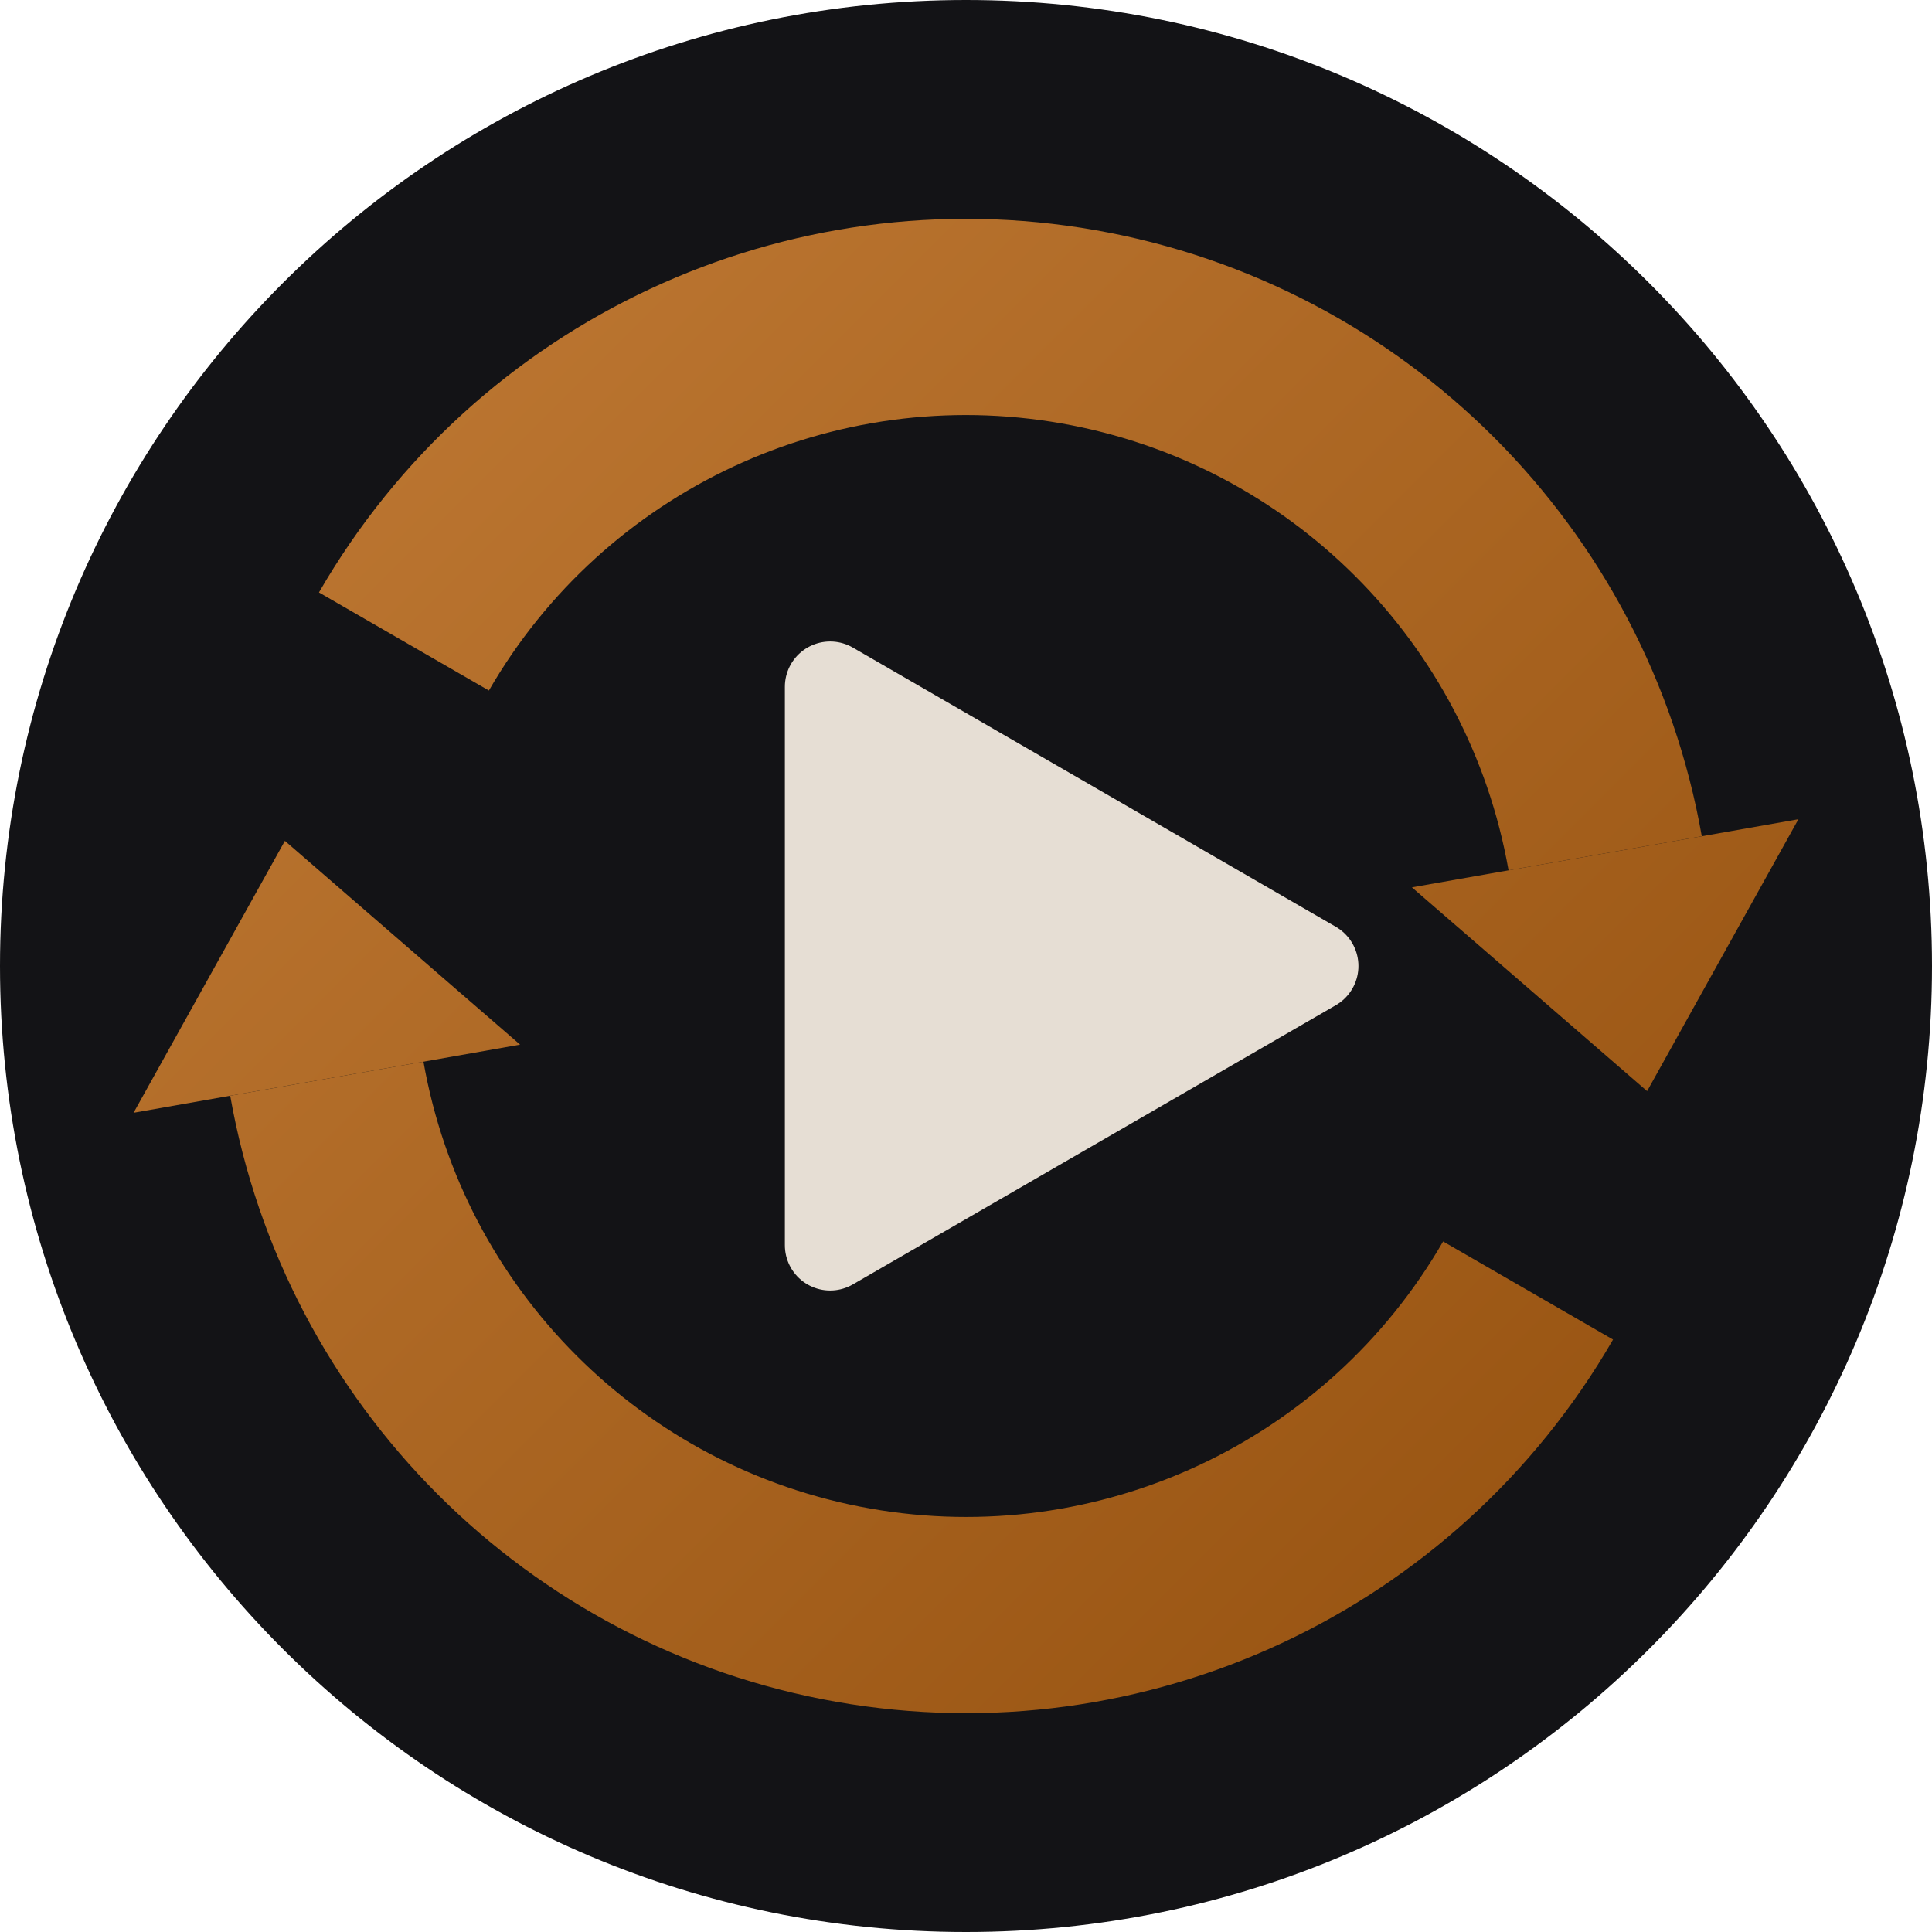
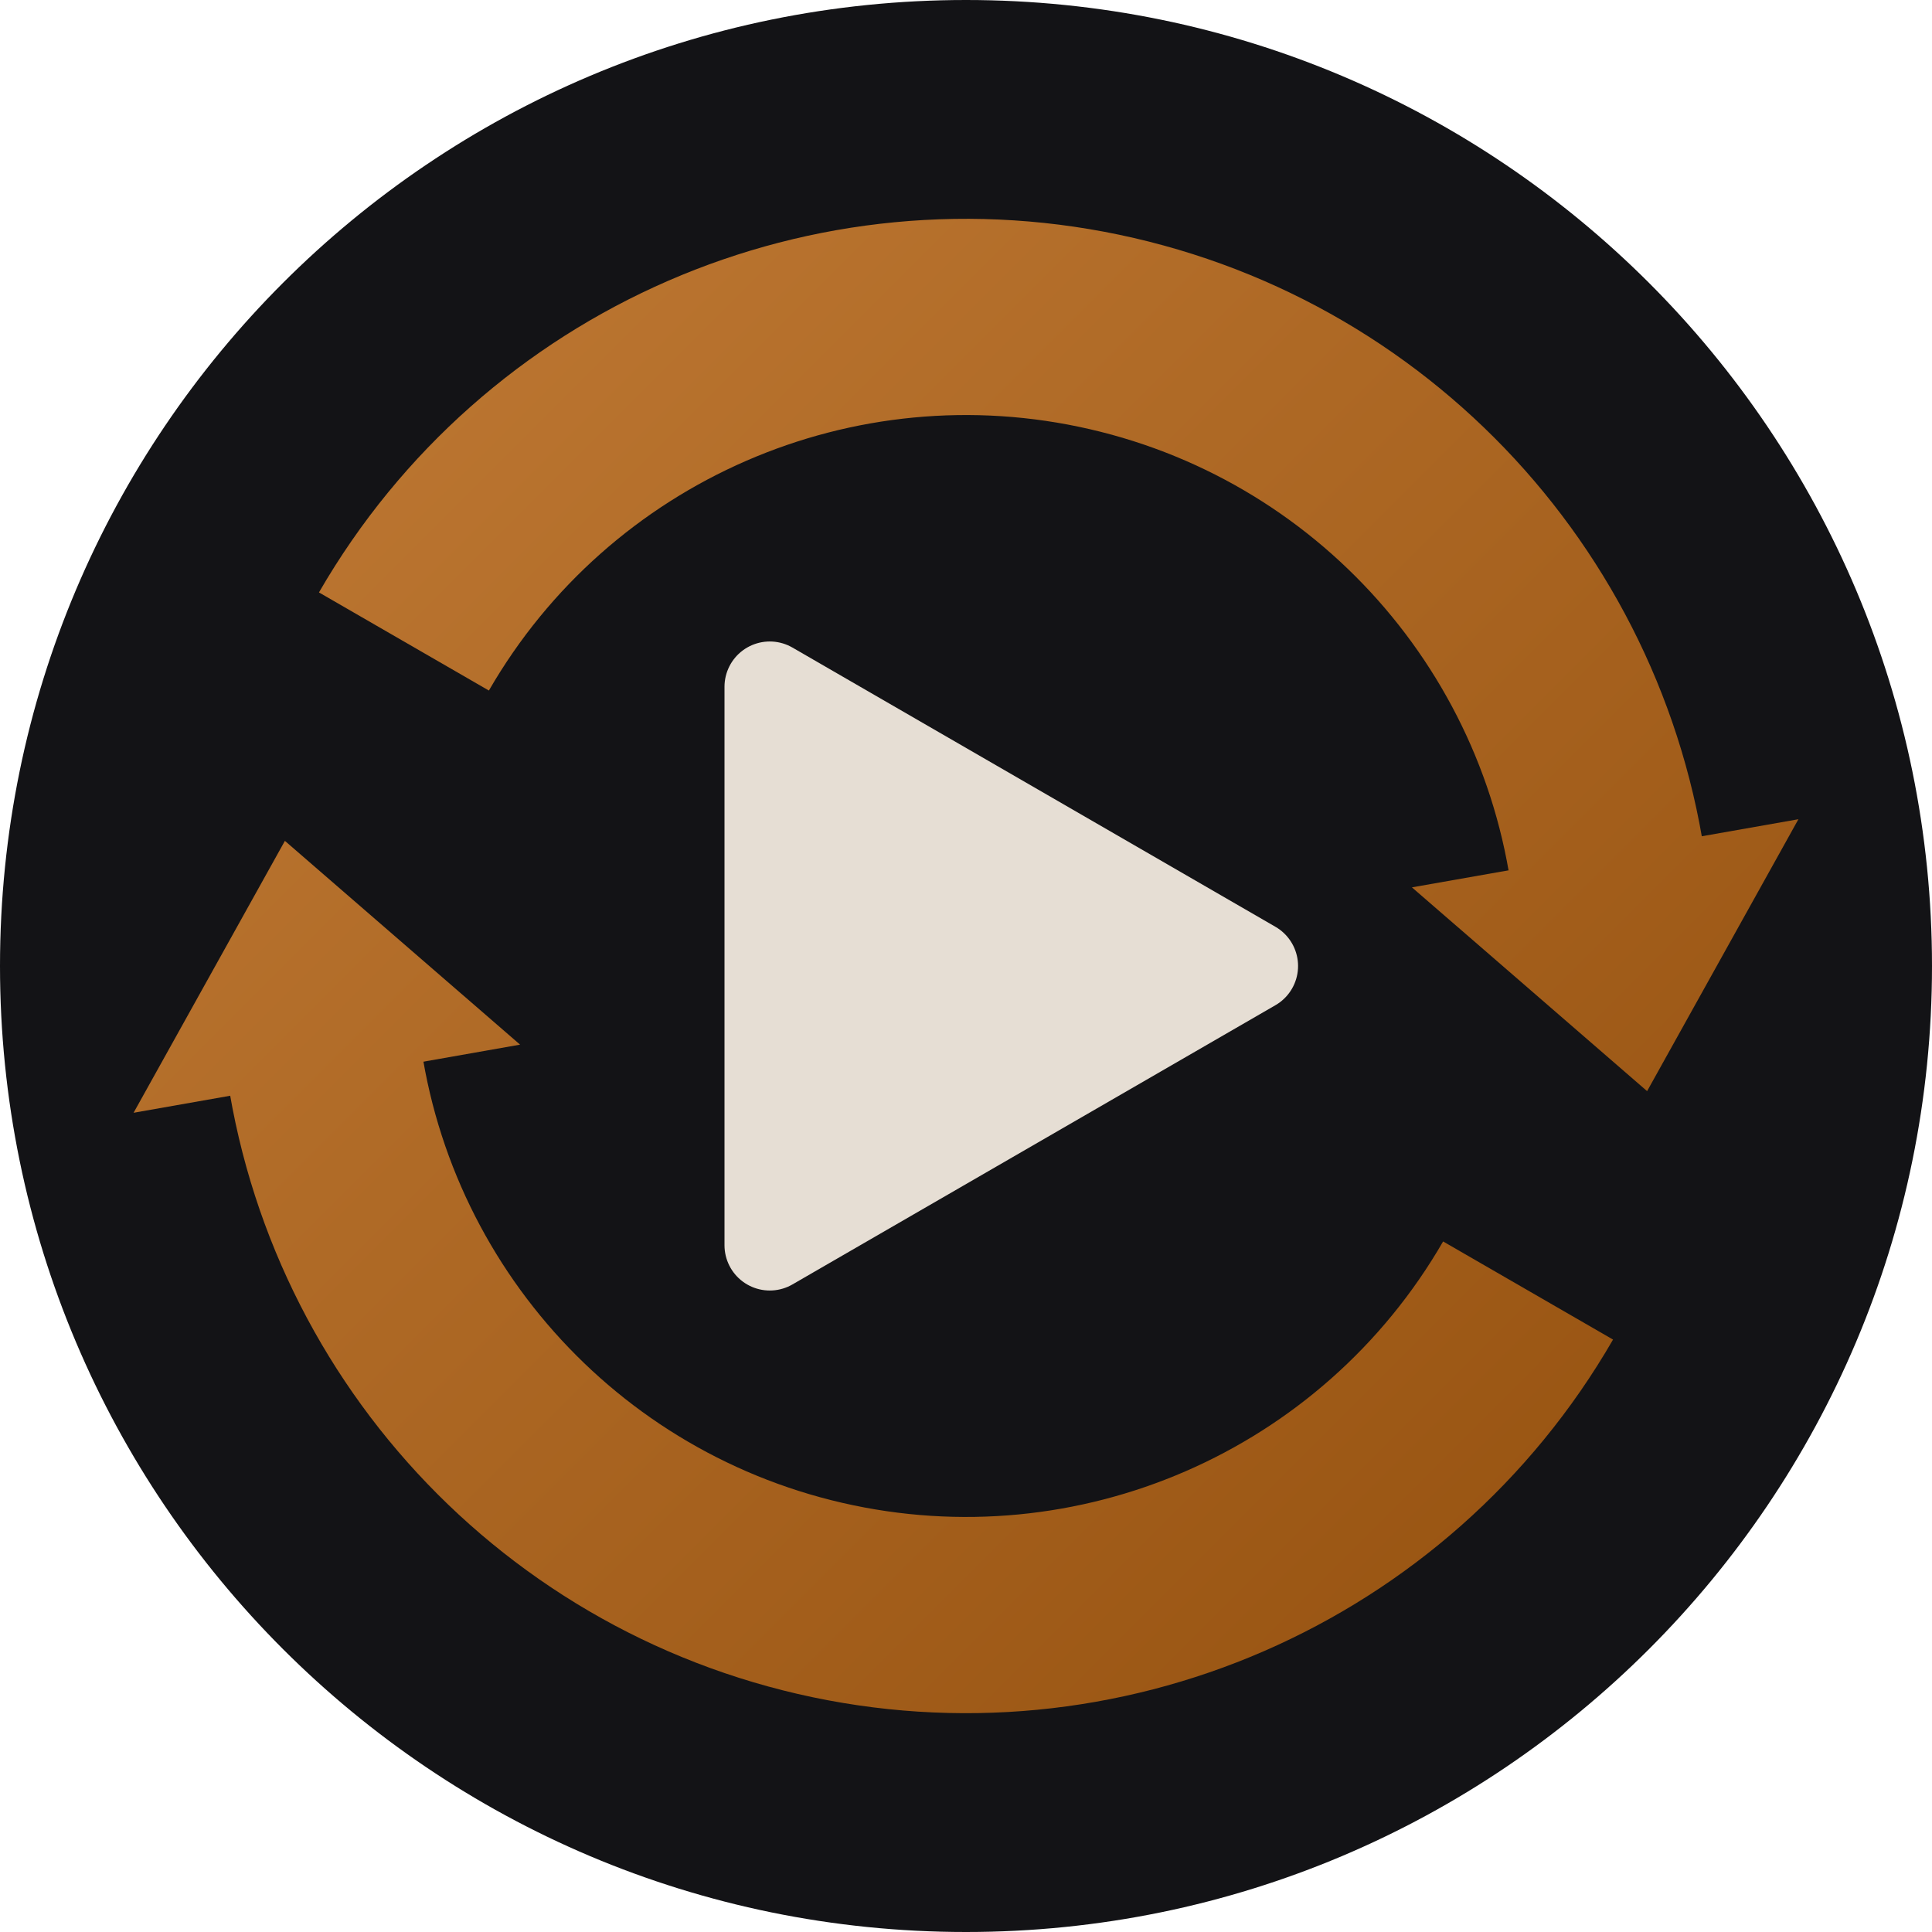
<svg xmlns="http://www.w3.org/2000/svg" viewBox="0 0 128 128" width="128" height="128">
  <defs>
    <linearGradient id="ring" x1="14" y1="14" x2="114" y2="114" gradientUnits="userSpaceOnUse">
      <stop offset="0" stop-color="#c07a35" />
      <stop offset="1" stop-color="#94500e" />
    </linearGradient>
  </defs>
  <circle cx="64" cy="64" r="64" fill="#131316" />
  <g fill="url(#ring)">
-     <path d="M101.239 85.5A43 43 0 0 1 21.653 71.467" fill="none" stroke="url(#ring)" stroke-width="13" stroke-linecap="butt" />
+     <path d="M101.239 85.5A43 43 0 0 1 21.105 67" fill="none" stroke="url(#ring)" stroke-width="13" stroke-linecap="butt" />
    <polygon points="18.875,55.710 8.850,73.724 34.456,69.210" />
-     <path d="M26.761 42.5A43 43 0 0 1 106.347 56.533" fill="none" stroke="url(#ring)" stroke-width="13" stroke-linecap="butt" />
+     <path d="M26.761 42.5A43 43 0 0 1 106.895 61.001" fill="none" stroke="url(#ring)" stroke-width="13" stroke-linecap="butt" />
    <polygon points="109.125,72.290 119.150,54.276 93.544,58.790" />
  </g>
-   <path d="M55 45.5 L55 82.5 L87 64 Z" fill="#e6ded4" stroke="#e6ded4" stroke-width="6" stroke-linejoin="round" />
+   <path d="M51 45.5 L51 82.5 L83 64 Z" fill="#e6ded4" stroke="#e6ded4" stroke-width="6" stroke-linejoin="round" />
</svg>
